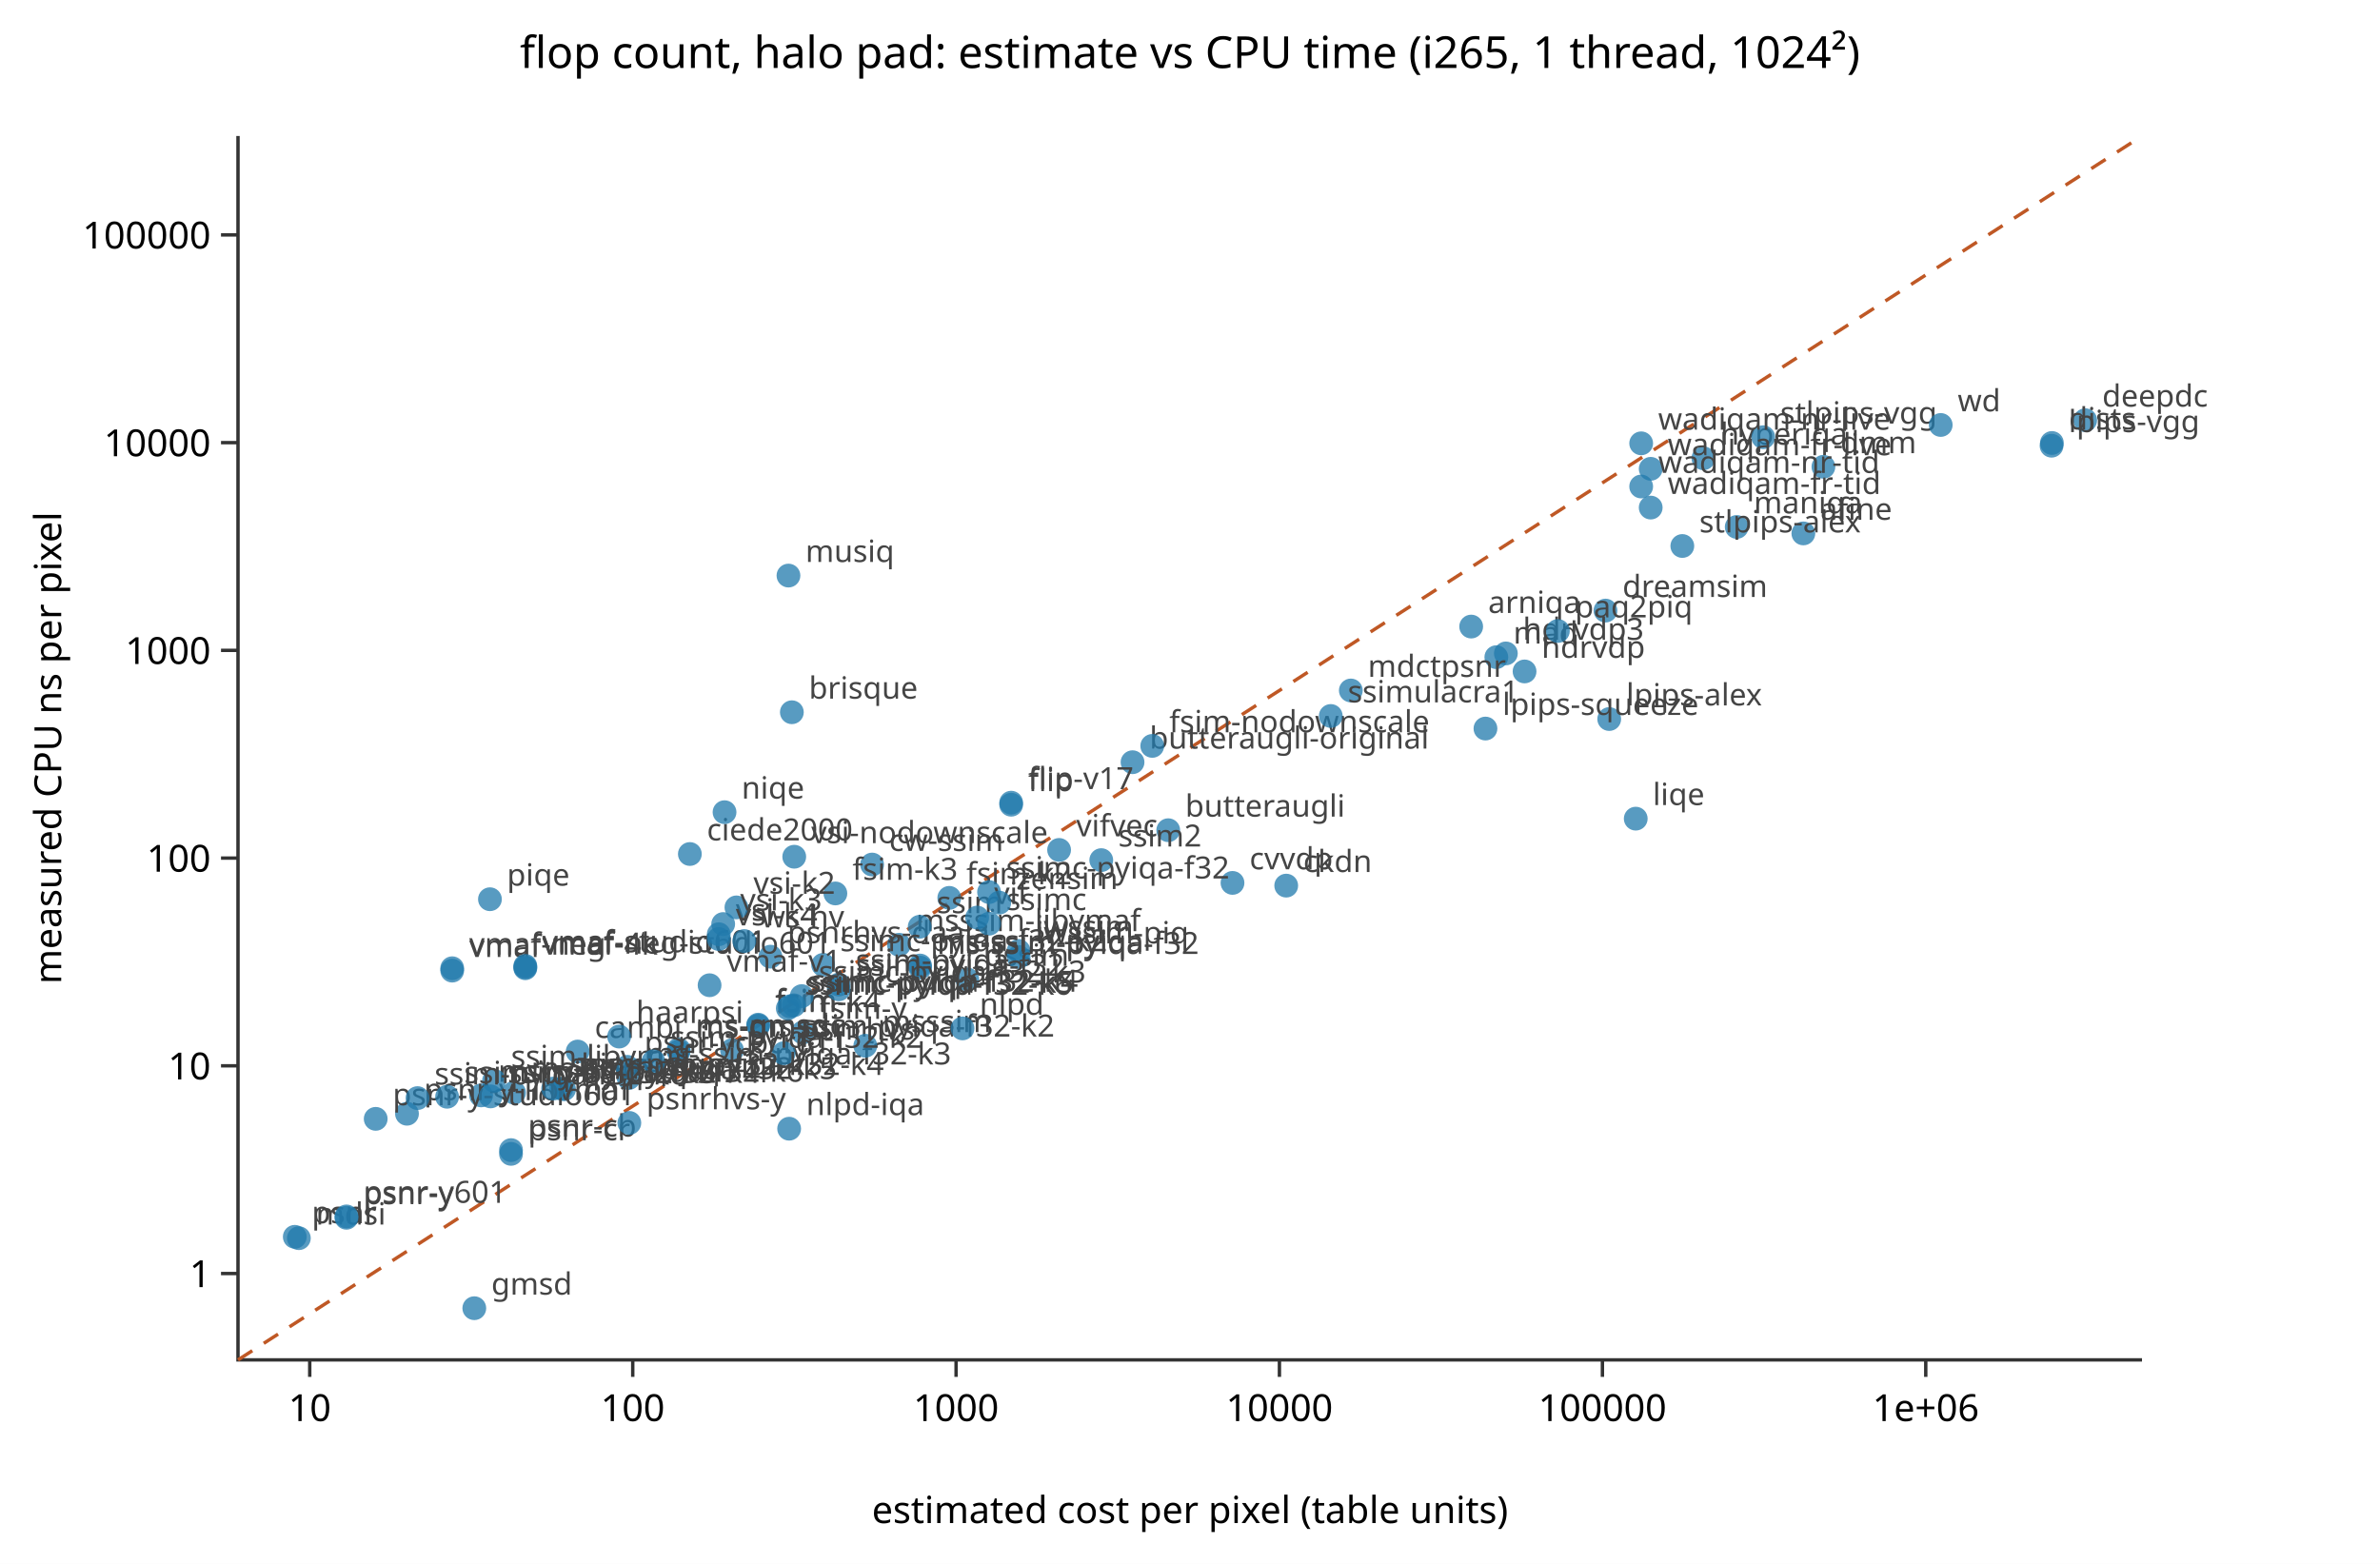
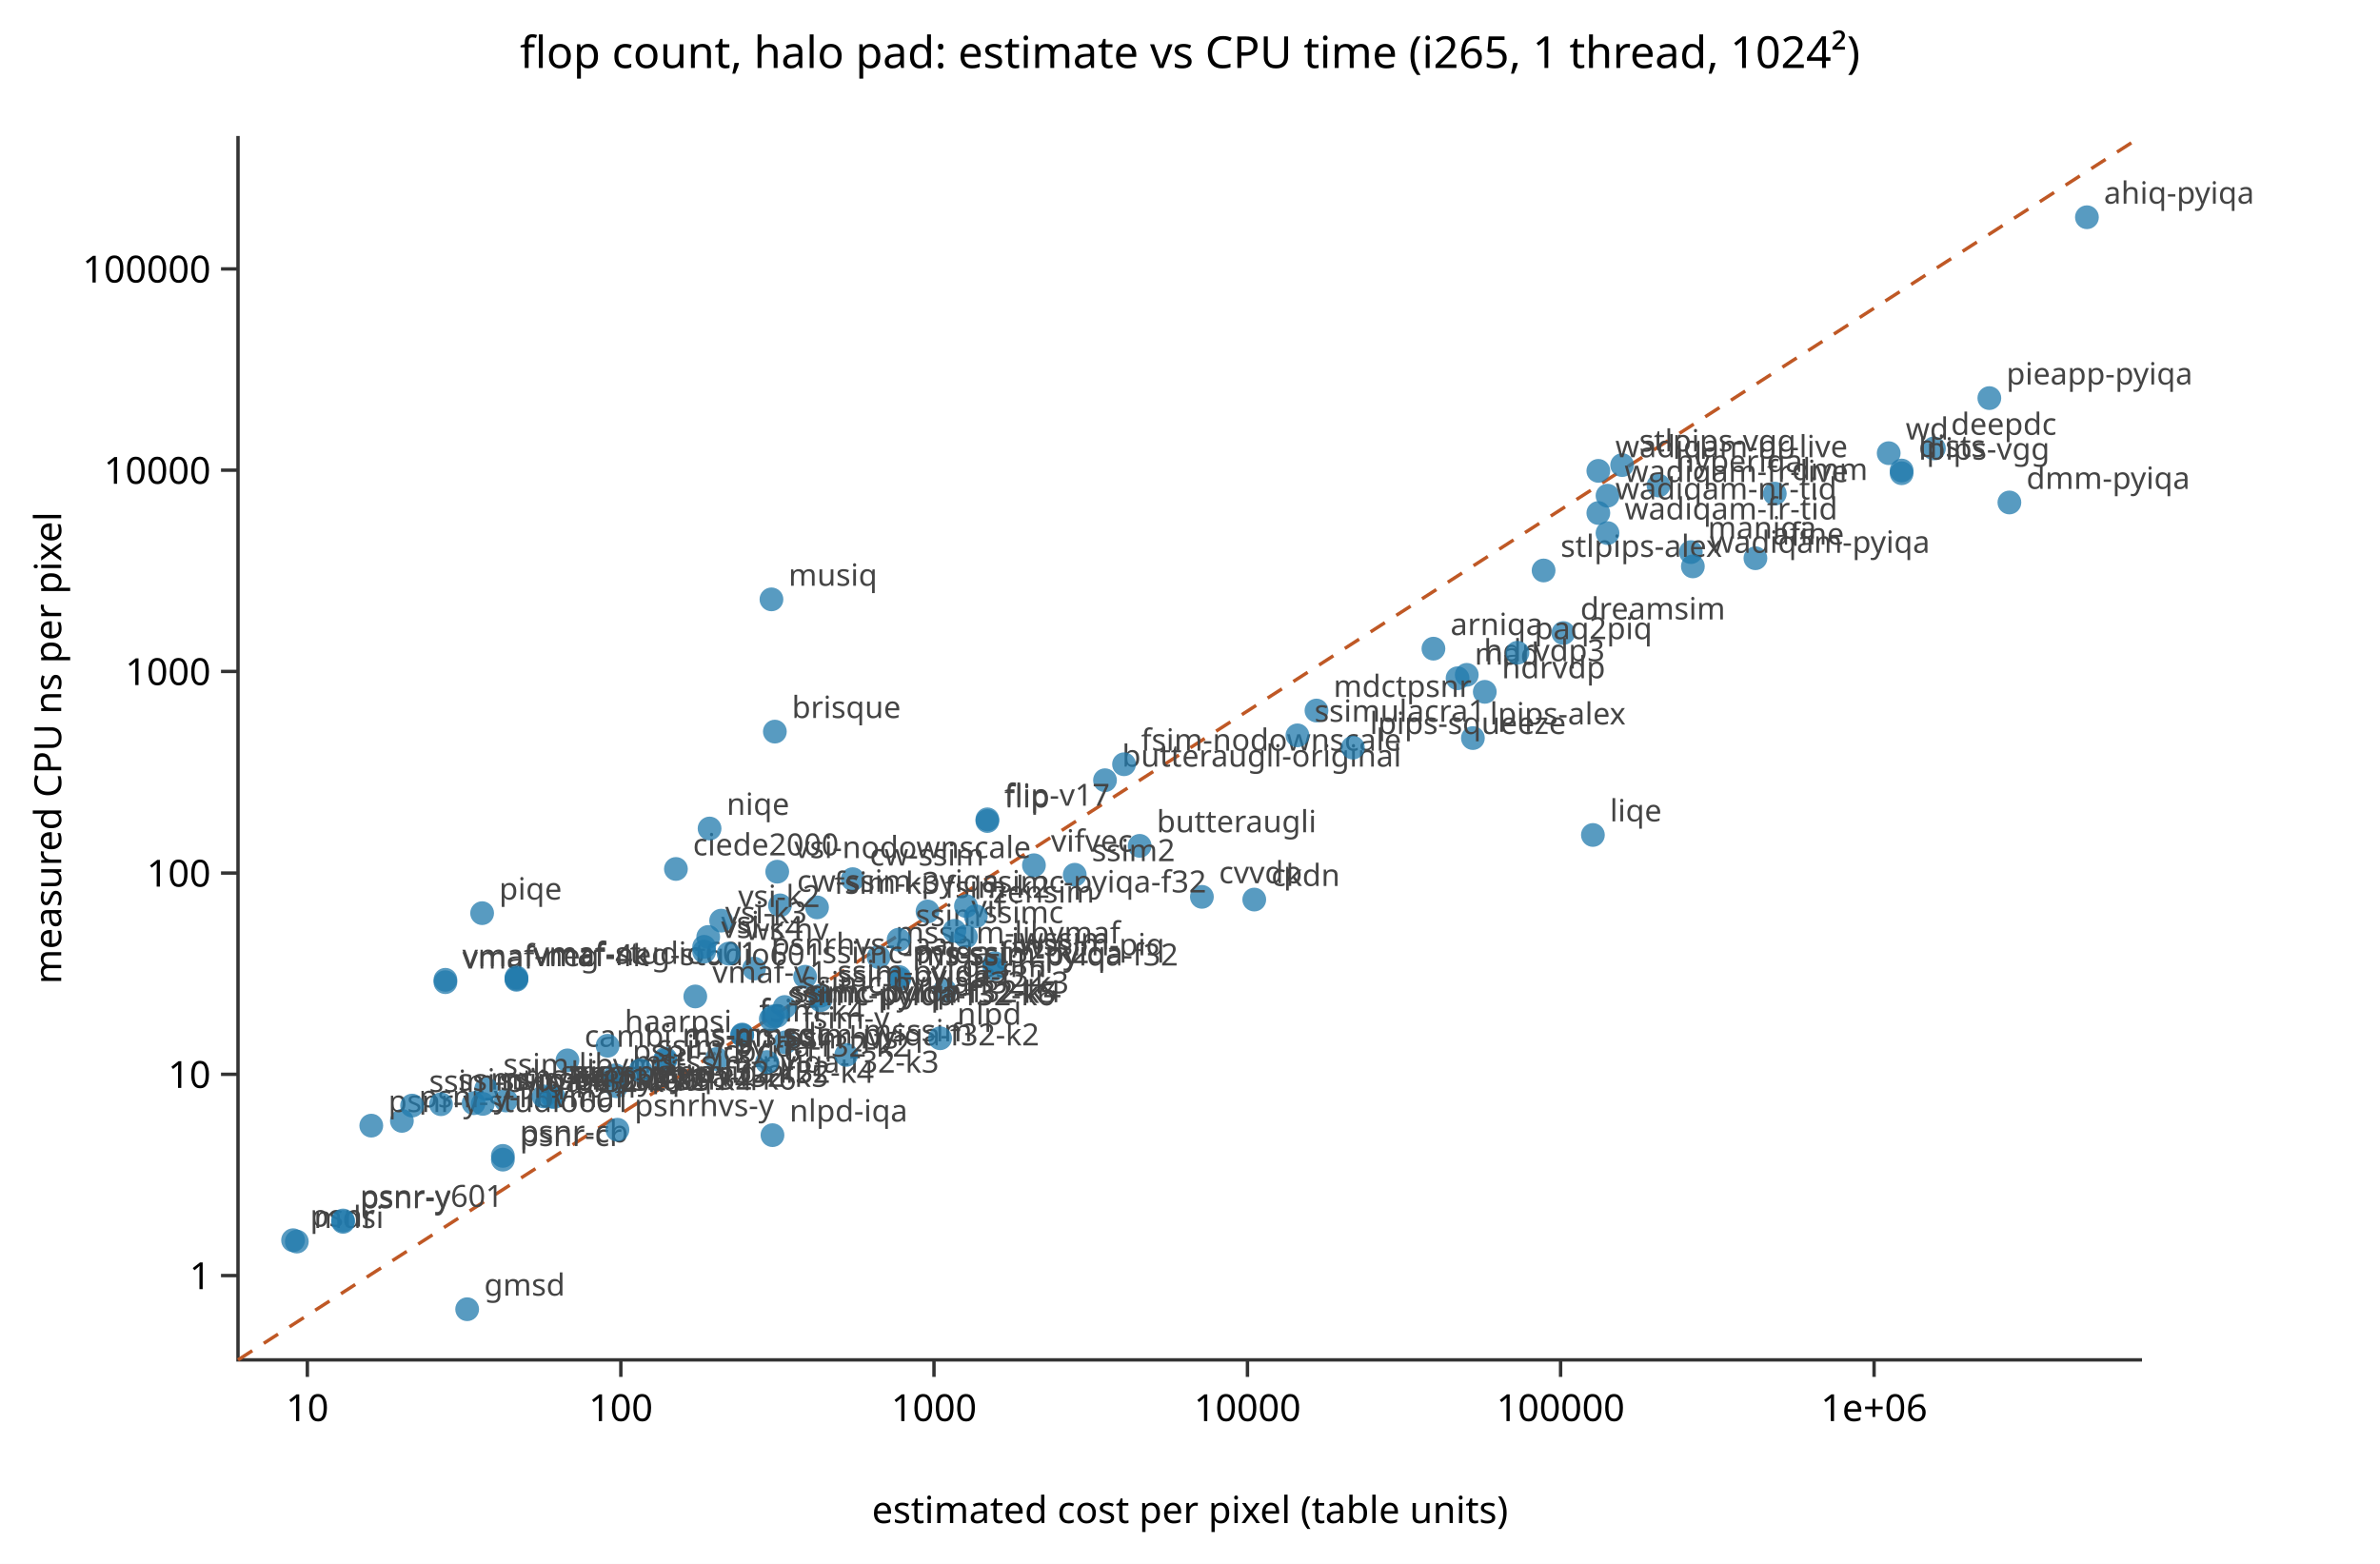
<svg xmlns="http://www.w3.org/2000/svg" viewBox="0 0 700 460" font-family="sans-serif" font-size="11">
  <rect width="700" height="460" fill="white" />
  <text x="350" y="20" text-anchor="middle" font-size="13">flop count, halo pad: estimate vs CPU time (i265, 1 thread, 1024²)</text>
  <path d="M70 40V400H630" fill="none" stroke="#333" />
-   <path d="M91.1 400v5" stroke="#333" />
-   <text x="91.1" y="418" text-anchor="middle">10</text>
-   <path d="M186.1 400v5" stroke="#333" />
-   <text x="186.1" y="418" text-anchor="middle">100</text>
-   <path d="M281.2 400v5" stroke="#333" />
-   <text x="281.2" y="418" text-anchor="middle">1000</text>
-   <path d="M376.3 400v5" stroke="#333" />
-   <text x="376.3" y="418" text-anchor="middle">10000</text>
-   <path d="M471.3 400v5" stroke="#333" />
-   <text x="471.3" y="418" text-anchor="middle">100000</text>
-   <path d="M566.4 400v5" stroke="#333" />
-   <text x="566.4" y="418" text-anchor="middle">1e+06</text>
-   <path d="M65 374.6h5" stroke="#333" />
-   <text x="62" y="378.6" text-anchor="end">1</text>
-   <path d="M65 313.5h5" stroke="#333" />
-   <text x="62" y="317.5" text-anchor="end">10</text>
-   <path d="M65 252.4h5" stroke="#333" />
-   <text x="62" y="256.4" text-anchor="end">100</text>
-   <path d="M65 191.3h5" stroke="#333" />
-   <text x="62" y="195.3" text-anchor="end">1000</text>
-   <path d="M65 130.2h5" stroke="#333" />
-   <text x="62" y="134.2" text-anchor="end">10000</text>
-   <path d="M65 69.1h5" stroke="#333" />
-   <text x="62" y="73.1" text-anchor="end">100000</text>
+   <path d="M90.4 400v5" stroke="#333" />
+   <text x="90.4" y="418" text-anchor="middle">10</text>
+   <path d="M182.6 400v5" stroke="#333" />
+   <text x="182.6" y="418" text-anchor="middle">100</text>
+   <path d="M274.7 400v5" stroke="#333" />
+   <text x="274.7" y="418" text-anchor="middle">1000</text>
+   <path d="M366.9 400v5" stroke="#333" />
+   <text x="366.9" y="418" text-anchor="middle">10000</text>
+   <path d="M459.0 400v5" stroke="#333" />
+   <text x="459.0" y="418" text-anchor="middle">100000</text>
+   <path d="M551.2 400v5" stroke="#333" />
+   <text x="551.2" y="418" text-anchor="middle">1e+06</text>
+   <path d="M65 375.2h5" stroke="#333" />
+   <text x="62" y="379.2" text-anchor="end">1</text>
+   <path d="M65 316.0h5" stroke="#333" />
+   <text x="62" y="320.0" text-anchor="end">10</text>
+   <path d="M65 256.8h5" stroke="#333" />
+   <text x="62" y="260.8" text-anchor="end">100</text>
+   <path d="M65 197.5h5" stroke="#333" />
+   <text x="62" y="201.5" text-anchor="end">1000</text>
+   <path d="M65 138.3h5" stroke="#333" />
+   <text x="62" y="142.3" text-anchor="end">10000</text>
+   <path d="M65 79.1h5" stroke="#333" />
+   <text x="62" y="83.1" text-anchor="end">100000</text>
  <path d="M70.0 400.0L630.0 40.0" stroke="#bf5825" stroke-dasharray="5 4" />
-   <circle cx="530.4" cy="156.9" r="3.5" fill="#2179ac" fill-opacity=".75" />
-   <text x="535.4" y="152.9" font-size="9" fill="#444">afine</text>
-   <circle cx="432.7" cy="184.3" r="3.5" fill="#2179ac" fill-opacity=".75" />
-   <text x="437.7" y="180.3" font-size="9" fill="#444">arniqa</text>
-   <circle cx="232.9" cy="209.5" r="3.5" fill="#2179ac" fill-opacity=".75" />
-   <text x="237.9" y="205.5" font-size="9" fill="#444">brisque</text>
-   <circle cx="343.6" cy="244.2" r="3.5" fill="#2179ac" fill-opacity=".75" />
-   <text x="348.6" y="240.2" font-size="9" fill="#444">butteraugli</text>
-   <circle cx="333.1" cy="224.2" r="3.5" fill="#2179ac" fill-opacity=".75" />
-   <text x="338.1" y="220.2" font-size="9" fill="#444">butteraugli-original</text>
-   <circle cx="169.9" cy="309.3" r="3.5" fill="#2179ac" fill-opacity=".75" />
-   <text x="174.9" y="305.3" font-size="9" fill="#444">cambi</text>
-   <circle cx="202.9" cy="251.2" r="3.5" fill="#2179ac" fill-opacity=".75" />
-   <text x="207.9" y="247.2" font-size="9" fill="#444">ciede2000</text>
-   <circle cx="378.3" cy="260.5" r="3.5" fill="#2179ac" fill-opacity=".75" />
-   <text x="383.3" y="256.5" font-size="9" fill="#444">ckdn</text>
-   <circle cx="362.5" cy="259.7" r="3.5" fill="#2179ac" fill-opacity=".75" />
-   <text x="367.5" y="255.7" font-size="9" fill="#444">cvvdp</text>
-   <circle cx="256.5" cy="254.3" r="3.5" fill="#2179ac" fill-opacity=".75" />
-   <text x="261.5" y="250.3" font-size="9" fill="#444">cw-ssim</text>
-   <circle cx="613.3" cy="123.6" r="3.5" fill="#2179ac" fill-opacity=".75" />
-   <text x="618.3" y="119.6" font-size="9" fill="#444">deepdc</text>
-   <circle cx="603.5" cy="130.3" r="3.5" fill="#2179ac" fill-opacity=".75" />
-   <text x="608.5" y="126.3" font-size="9" fill="#444">dists</text>
-   <circle cx="536.3" cy="137.3" r="3.5" fill="#2179ac" fill-opacity=".75" />
-   <text x="541.3" y="133.3" font-size="9" fill="#444">dmm</text>
-   <circle cx="472.2" cy="179.6" r="3.5" fill="#2179ac" fill-opacity=".75" />
-   <text x="477.2" y="175.6" font-size="9" fill="#444">dreamsim</text>
-   <circle cx="284.5" cy="288.1" r="3.5" fill="#2179ac" fill-opacity=".75" />
-   <text x="289.5" y="284.1" font-size="9" fill="#444">dssim</text>
-   <circle cx="297.4" cy="236.7" r="3.5" fill="#2179ac" fill-opacity=".75" />
-   <text x="302.4" y="232.7" font-size="9" fill="#444">flip</text>
-   <circle cx="297.4" cy="236.1" r="3.5" fill="#2179ac" fill-opacity=".75" />
-   <text x="302.4" y="232.1" font-size="9" fill="#444">flip-v17</text>
-   <circle cx="223.0" cy="301.4" r="3.5" fill="#2179ac" fill-opacity=".75" />
-   <text x="228.0" y="297.4" font-size="9" fill="#444">fsim</text>
-   <circle cx="279.2" cy="264.1" r="3.5" fill="#2179ac" fill-opacity=".75" />
-   <text x="284.2" y="260.1" font-size="9" fill="#444">fsim-k2</text>
-   <circle cx="245.7" cy="262.8" r="3.5" fill="#2179ac" fill-opacity=".75" />
-   <text x="250.7" y="258.8" font-size="9" fill="#444">fsim-k3</text>
-   <circle cx="223.0" cy="301.7" r="3.5" fill="#2179ac" fill-opacity=".75" />
-   <text x="228.0" y="297.7" font-size="9" fill="#444">fsim-k4</text>
-   <circle cx="338.9" cy="219.4" r="3.5" fill="#2179ac" fill-opacity=".75" />
-   <text x="343.9" y="215.4" font-size="9" fill="#444">fsim-nodownscale</text>
-   <circle cx="236.1" cy="303.7" r="3.5" fill="#2179ac" fill-opacity=".75" />
-   <text x="241.1" y="299.7" font-size="9" fill="#444">fsim-y</text>
-   <circle cx="139.5" cy="384.8" r="3.5" fill="#2179ac" fill-opacity=".75" />
-   <text x="144.5" y="380.8" font-size="9" fill="#444">gmsd</text>
-   <circle cx="182.1" cy="304.9" r="3.5" fill="#2179ac" fill-opacity=".75" />
-   <text x="187.1" y="300.9" font-size="9" fill="#444">haarpsi</text>
-   <circle cx="165.9" cy="320.4" r="3.5" fill="#2179ac" fill-opacity=".75" />
-   <text x="170.9" y="316.4" font-size="9" fill="#444">haarpsi-y</text>
-   <circle cx="448.4" cy="197.5" r="3.5" fill="#2179ac" fill-opacity=".75" />
-   <text x="453.4" y="193.5" font-size="9" fill="#444">hdrvdp</text>
-   <circle cx="442.9" cy="192.2" r="3.5" fill="#2179ac" fill-opacity=".75" />
-   <text x="447.9" y="188.2" font-size="9" fill="#444">hdrvdp3</text>
-   <circle cx="501.0" cy="134.8" r="3.5" fill="#2179ac" fill-opacity=".75" />
-   <text x="506.0" y="130.8" font-size="9" fill="#444">hyperiqa</text>
-   <circle cx="299.6" cy="279.7" r="3.5" fill="#2179ac" fill-opacity=".75" />
-   <text x="304.6" y="275.7" font-size="9" fill="#444">iwssim</text>
-   <circle cx="299.6" cy="281.5" r="3.5" fill="#2179ac" fill-opacity=".75" />
-   <text x="304.6" y="277.5" font-size="9" fill="#444">iwssim-piq</text>
-   <circle cx="481.1" cy="240.8" r="3.5" fill="#2179ac" fill-opacity=".75" />
-   <text x="486.1" y="236.8" font-size="9" fill="#444">liqe</text>
-   <circle cx="473.3" cy="211.5" r="3.5" fill="#2179ac" fill-opacity=".75" />
-   <text x="478.3" y="207.5" font-size="9" fill="#444">lpips-alex</text>
-   <circle cx="436.9" cy="214.3" r="3.5" fill="#2179ac" fill-opacity=".75" />
-   <text x="441.9" y="210.3" font-size="9" fill="#444">lpips-squeeze</text>
-   <circle cx="603.4" cy="131.1" r="3.5" fill="#2179ac" fill-opacity=".75" />
-   <text x="608.4" y="127.1" font-size="9" fill="#444">lpips-vgg</text>
-   <circle cx="440.1" cy="193.3" r="3.5" fill="#2179ac" fill-opacity=".75" />
-   <text x="445.1" y="189.3" font-size="9" fill="#444">mad</text>
-   <circle cx="510.8" cy="155.0" r="3.5" fill="#2179ac" fill-opacity=".75" />
-   <text x="515.8" y="151.0" font-size="9" fill="#444">maniqa</text>
-   <circle cx="397.3" cy="203.1" r="3.5" fill="#2179ac" fill-opacity=".75" />
-   <text x="402.3" y="199.1" font-size="9" fill="#444">mdctpsnr</text>
-   <circle cx="87.9" cy="364.2" r="3.5" fill="#2179ac" fill-opacity=".75" />
-   <text x="92.9" y="360.2" font-size="9" fill="#444">mdsi</text>
-   <circle cx="199.6" cy="309.3" r="3.5" fill="#2179ac" fill-opacity=".75" />
-   <text x="204.6" y="305.3" font-size="9" fill="#444">ms-gmsd</text>
-   <circle cx="199.6" cy="308.7" r="3.5" fill="#2179ac" fill-opacity=".75" />
-   <text x="204.6" y="304.7" font-size="9" fill="#444">ms-gmsdc</text>
-   <circle cx="270.6" cy="284.0" r="3.5" fill="#2179ac" fill-opacity=".75" />
-   <text x="275.6" y="280.0" font-size="9" fill="#444">ms-ssim-pyiqa</text>
-   <circle cx="270.6" cy="284.6" r="3.5" fill="#2179ac" fill-opacity=".75" />
-   <text x="275.6" y="280.6" font-size="9" fill="#444">ms-ssim-pyiqa-f32</text>
-   <circle cx="215.3" cy="308.9" r="3.5" fill="#2179ac" fill-opacity=".75" />
-   <text x="220.3" y="304.9" font-size="9" fill="#444">ms-ssim-pyiqa-f32-k2</text>
-   <circle cx="184.9" cy="317.1" r="3.5" fill="#2179ac" fill-opacity=".75" />
-   <text x="189.9" y="313.1" font-size="9" fill="#444">ms-ssim-pyiqa-f32-k3</text>
-   <circle cx="165.1" cy="320.2" r="3.5" fill="#2179ac" fill-opacity=".75" />
-   <text x="170.1" y="316.2" font-size="9" fill="#444">ms-ssim-pyiqa-f32-k4</text>
-   <circle cx="151.2" cy="321.4" r="3.5" fill="#2179ac" fill-opacity=".75" />
-   <text x="156.2" y="317.4" font-size="9" fill="#444">ms-ssim-pyiqa-f32-k5</text>
-   <circle cx="141.5" cy="322.2" r="3.5" fill="#2179ac" fill-opacity=".75" />
-   <text x="146.5" y="318.2" font-size="9" fill="#444">ms-ssim-pyiqa-f32-k6</text>
-   <circle cx="254.5" cy="307.6" r="3.5" fill="#2179ac" fill-opacity=".75" />
-   <text x="259.5" y="303.6" font-size="9" fill="#444">msssim</text>
-   <circle cx="264.4" cy="277.9" r="3.5" fill="#2179ac" fill-opacity=".75" />
-   <text x="269.4" y="273.9" font-size="9" fill="#444">msssim-libvmaf</text>
-   <circle cx="231.9" cy="169.3" r="3.5" fill="#2179ac" fill-opacity=".75" />
-   <text x="236.9" y="165.3" font-size="9" fill="#444">musiq</text>
-   <circle cx="213.1" cy="238.9" r="3.5" fill="#2179ac" fill-opacity=".75" />
-   <text x="218.1" y="234.9" font-size="9" fill="#444">niqe</text>
-   <circle cx="283.1" cy="302.5" r="3.5" fill="#2179ac" fill-opacity=".75" />
-   <text x="288.1" y="298.5" font-size="9" fill="#444">nlpd</text>
-   <circle cx="232.1" cy="332.0" r="3.5" fill="#2179ac" fill-opacity=".75" />
-   <text x="237.1" y="328.0" font-size="9" fill="#444">nlpd-iqa</text>
-   <circle cx="458.2" cy="185.6" r="3.5" fill="#2179ac" fill-opacity=".75" />
-   <text x="463.2" y="181.6" font-size="9" fill="#444">paq2piq</text>
-   <circle cx="144.1" cy="264.5" r="3.5" fill="#2179ac" fill-opacity=".75" />
-   <text x="149.1" y="260.5" font-size="9" fill="#444">piqe</text>
-   <circle cx="86.7" cy="363.8" r="3.5" fill="#2179ac" fill-opacity=".75" />
-   <text x="91.7" y="359.8" font-size="9" fill="#444">psnr</text>
-   <circle cx="150.3" cy="338.3" r="3.5" fill="#2179ac" fill-opacity=".75" />
-   <text x="155.3" y="334.3" font-size="9" fill="#444">psnr-cb</text>
-   <circle cx="150.3" cy="339.4" r="3.5" fill="#2179ac" fill-opacity=".75" />
-   <text x="155.3" y="335.4" font-size="9" fill="#444">psnr-cr</text>
-   <circle cx="101.9" cy="358.2" r="3.5" fill="#2179ac" fill-opacity=".75" />
-   <text x="106.9" y="354.2" font-size="9" fill="#444">psnr-y</text>
-   <circle cx="119.7" cy="327.6" r="3.5" fill="#2179ac" fill-opacity=".75" />
-   <text x="124.7" y="323.6" font-size="9" fill="#444">psnr-y-libvmaf</text>
-   <circle cx="110.5" cy="329.1" r="3.5" fill="#2179ac" fill-opacity=".75" />
-   <text x="115.5" y="325.1" font-size="9" fill="#444">psnr-y-studio601</text>
-   <circle cx="101.9" cy="357.8" r="3.5" fill="#2179ac" fill-opacity=".75" />
-   <text x="106.9" y="353.8" font-size="9" fill="#444">psnr-y601</text>
-   <circle cx="184.5" cy="313.8" r="3.5" fill="#2179ac" fill-opacity=".75" />
-   <text x="189.5" y="309.8" font-size="9" fill="#444">psnr-ycbcr611</text>
-   <circle cx="230.5" cy="309.8" r="3.5" fill="#2179ac" fill-opacity=".75" />
-   <text x="235.5" y="305.8" font-size="9" fill="#444">psnrhvs</text>
-   <circle cx="226.6" cy="281.4" r="3.5" fill="#2179ac" fill-opacity=".75" />
-   <text x="231.6" y="277.4" font-size="9" fill="#444">psnrhvs-daala</text>
-   <circle cx="185.1" cy="330.3" r="3.5" fill="#2179ac" fill-opacity=".75" />
-   <text x="190.1" y="326.3" font-size="9" fill="#444">psnrhvs-y</text>
-   <circle cx="270.5" cy="272.6" r="3.5" fill="#2179ac" fill-opacity=".75" />
-   <text x="275.5" y="268.6" font-size="9" fill="#444">ssim</text>
-   <circle cx="145.3" cy="317.9" r="3.5" fill="#2179ac" fill-opacity=".75" />
-   <text x="150.3" y="313.9" font-size="9" fill="#444">ssim-libvmaf</text>
-   <circle cx="246.7" cy="289.6" r="3.5" fill="#2179ac" fill-opacity=".75" />
-   <text x="251.7" y="285.6" font-size="9" fill="#444">ssim-pyiqa</text>
-   <circle cx="246.7" cy="291.0" r="3.5" fill="#2179ac" fill-opacity=".75" />
-   <text x="251.7" y="287.0" font-size="9" fill="#444">ssim-pyiqa-f32</text>
-   <circle cx="192.2" cy="312.2" r="3.5" fill="#2179ac" fill-opacity=".75" />
-   <text x="197.2" y="308.2" font-size="9" fill="#444">ssim-pyiqa-f32-k2</text>
-   <circle cx="162.7" cy="320.2" r="3.5" fill="#2179ac" fill-opacity=".75" />
-   <text x="167.7" y="316.2" font-size="9" fill="#444">ssim-pyiqa-f32-k3</text>
-   <circle cx="144.3" cy="322.5" r="3.5" fill="#2179ac" fill-opacity=".75" />
-   <text x="149.3" y="318.5" font-size="9" fill="#444">ssim-pyiqa-f32-k4</text>
-   <circle cx="131.5" cy="322.6" r="3.5" fill="#2179ac" fill-opacity=".75" />
-   <text x="136.5" y="318.6" font-size="9" fill="#444">ssim-pyiqa-f32-k5</text>
-   <circle cx="122.8" cy="323.0" r="3.5" fill="#2179ac" fill-opacity=".75" />
-   <text x="127.8" y="319.0" font-size="9" fill="#444">ssim-pyiqa-f32-k6</text>
-   <circle cx="323.9" cy="253.0" r="3.5" fill="#2179ac" fill-opacity=".75" />
-   <text x="328.9" y="249.0" font-size="9" fill="#444">ssim2</text>
-   <circle cx="290.9" cy="271.7" r="3.5" fill="#2179ac" fill-opacity=".75" />
-   <text x="295.9" y="267.7" font-size="9" fill="#444">ssimc</text>
-   <circle cx="290.9" cy="262.4" r="3.5" fill="#2179ac" fill-opacity=".75" />
-   <text x="295.9" y="258.4" font-size="9" fill="#444">ssimc-pyiqa-f32</text>
-   <circle cx="242.1" cy="283.8" r="3.5" fill="#2179ac" fill-opacity=".75" />
-   <text x="247.1" y="279.8" font-size="9" fill="#444">ssimc-pyiqa-f32-k2</text>
-   <circle cx="235.8" cy="293.0" r="3.5" fill="#2179ac" fill-opacity=".75" />
-   <text x="240.8" y="289.0" font-size="9" fill="#444">ssimc-pyiqa-f32-k3</text>
-   <circle cx="233.5" cy="295.7" r="3.5" fill="#2179ac" fill-opacity=".75" />
-   <text x="238.5" y="291.7" font-size="9" fill="#444">ssimc-pyiqa-f32-k4</text>
-   <circle cx="232.3" cy="296.0" r="3.5" fill="#2179ac" fill-opacity=".75" />
-   <text x="237.3" y="292.0" font-size="9" fill="#444">ssimc-pyiqa-f32-k5</text>
-   <circle cx="231.7" cy="296.6" r="3.5" fill="#2179ac" fill-opacity=".75" />
-   <text x="236.7" y="292.6" font-size="9" fill="#444">ssimc-pyiqa-f32-k6</text>
-   <circle cx="391.4" cy="210.6" r="3.5" fill="#2179ac" fill-opacity=".75" />
-   <text x="396.4" y="206.6" font-size="9" fill="#444">ssimulacra1</text>
-   <circle cx="494.8" cy="160.6" r="3.5" fill="#2179ac" fill-opacity=".75" />
-   <text x="499.8" y="156.6" font-size="9" fill="#444">stlpips-alex</text>
-   <circle cx="518.6" cy="128.6" r="3.5" fill="#2179ac" fill-opacity=".75" />
-   <text x="523.6" y="124.6" font-size="9" fill="#444">stlpips-vgg</text>
-   <circle cx="287.4" cy="269.9" r="3.5" fill="#2179ac" fill-opacity=".75" />
-   <text x="292.4" y="265.9" font-size="9" fill="#444">vif</text>
-   <circle cx="311.5" cy="250.0" r="3.5" fill="#2179ac" fill-opacity=".75" />
-   <text x="316.5" y="246.0" font-size="9" fill="#444">vifvec</text>
-   <circle cx="133.0" cy="285.5" r="3.5" fill="#2179ac" fill-opacity=".75" />
-   <text x="138.0" y="281.5" font-size="9" fill="#444">vmaf</text>
-   <circle cx="154.5" cy="284.8" r="3.5" fill="#2179ac" fill-opacity=".75" />
-   <text x="159.5" y="280.8" font-size="9" fill="#444">vmaf-4k</text>
-   <circle cx="133.0" cy="284.8" r="3.5" fill="#2179ac" fill-opacity=".75" />
-   <text x="138.0" y="280.8" font-size="9" fill="#444">vmaf-neg</text>
-   <circle cx="154.5" cy="284.5" r="3.5" fill="#2179ac" fill-opacity=".75" />
-   <text x="159.5" y="280.5" font-size="9" fill="#444">vmaf-neg-studio601</text>
-   <circle cx="154.5" cy="284.1" r="3.5" fill="#2179ac" fill-opacity=".75" />
-   <text x="159.5" y="280.1" font-size="9" fill="#444">vmaf-studio601</text>
-   <circle cx="208.7" cy="289.8" r="3.5" fill="#2179ac" fill-opacity=".75" />
-   <text x="213.7" y="285.8" font-size="9" fill="#444">vmaf-v1</text>
-   <circle cx="211.4" cy="274.8" r="3.5" fill="#2179ac" fill-opacity=".75" />
-   <text x="216.4" y="270.8" font-size="9" fill="#444">vsi</text>
-   <circle cx="216.6" cy="266.9" r="3.5" fill="#2179ac" fill-opacity=".75" />
-   <text x="221.6" y="262.9" font-size="9" fill="#444">vsi-k2</text>
-   <circle cx="212.7" cy="271.8" r="3.5" fill="#2179ac" fill-opacity=".75" />
-   <text x="217.7" y="267.8" font-size="9" fill="#444">vsi-k3</text>
-   <circle cx="211.4" cy="276.2" r="3.5" fill="#2179ac" fill-opacity=".75" />
-   <text x="216.4" y="272.2" font-size="9" fill="#444">vsi-k4</text>
-   <circle cx="233.6" cy="252.0" r="3.5" fill="#2179ac" fill-opacity=".75" />
-   <text x="238.6" y="248.0" font-size="9" fill="#444">vsi-nodownscale</text>
-   <circle cx="485.5" cy="137.9" r="3.5" fill="#2179ac" fill-opacity=".75" />
-   <text x="490.5" y="133.9" font-size="9" fill="#444">wadiqam-fr-live</text>
-   <circle cx="485.5" cy="149.3" r="3.5" fill="#2179ac" fill-opacity=".75" />
-   <text x="490.5" y="145.3" font-size="9" fill="#444">wadiqam-fr-tid</text>
-   <circle cx="482.7" cy="130.4" r="3.5" fill="#2179ac" fill-opacity=".75" />
-   <text x="487.7" y="126.4" font-size="9" fill="#444">wadiqam-nr-live</text>
-   <circle cx="482.7" cy="143.1" r="3.5" fill="#2179ac" fill-opacity=".75" />
-   <text x="487.7" y="139.1" font-size="9" fill="#444">wadiqam-nr-tid</text>
-   <circle cx="570.8" cy="125.0" r="3.5" fill="#2179ac" fill-opacity=".75" />
-   <text x="575.8" y="121.0" font-size="9" fill="#444">wd</text>
-   <circle cx="218.9" cy="276.8" r="3.5" fill="#2179ac" fill-opacity=".75" />
-   <text x="223.9" y="272.8" font-size="9" fill="#444">ws-hv</text>
-   <circle cx="293.9" cy="265.5" r="3.5" fill="#2179ac" fill-opacity=".75" />
-   <text x="298.9" y="261.5" font-size="9" fill="#444">zensim</text>
+   <circle cx="516.3" cy="164.2" r="3.5" fill="#2179ac" fill-opacity=".75" />
+   <text x="521.3" y="160.2" font-size="9" fill="#444">afine</text>
+   <circle cx="613.8" cy="63.9" r="3.5" fill="#2179ac" fill-opacity=".75" />
+   <text x="618.8" y="59.9" font-size="9" fill="#444">ahiq-pyiqa</text>
+   <circle cx="421.6" cy="190.8" r="3.5" fill="#2179ac" fill-opacity=".75" />
+   <text x="426.6" y="186.8" font-size="9" fill="#444">arniqa</text>
+   <circle cx="227.9" cy="215.2" r="3.5" fill="#2179ac" fill-opacity=".75" />
+   <text x="232.9" y="211.2" font-size="9" fill="#444">brisque</text>
+   <circle cx="335.2" cy="248.8" r="3.5" fill="#2179ac" fill-opacity=".75" />
+   <text x="340.2" y="244.8" font-size="9" fill="#444">butteraugli</text>
+   <circle cx="325.0" cy="229.5" r="3.5" fill="#2179ac" fill-opacity=".75" />
+   <text x="330.0" y="225.5" font-size="9" fill="#444">butteraugli-original</text>
+   <circle cx="166.9" cy="311.9" r="3.5" fill="#2179ac" fill-opacity=".75" />
+   <text x="171.9" y="307.9" font-size="9" fill="#444">cambi</text>
+   <circle cx="198.8" cy="255.6" r="3.5" fill="#2179ac" fill-opacity=".75" />
+   <text x="203.8" y="251.6" font-size="9" fill="#444">ciede2000</text>
+   <circle cx="368.9" cy="264.6" r="3.5" fill="#2179ac" fill-opacity=".75" />
+   <text x="373.9" y="260.6" font-size="9" fill="#444">ckdn</text>
+   <circle cx="353.5" cy="263.8" r="3.5" fill="#2179ac" fill-opacity=".75" />
+   <text x="358.5" y="259.8" font-size="9" fill="#444">cvvdp</text>
+   <circle cx="250.8" cy="258.6" r="3.5" fill="#2179ac" fill-opacity=".75" />
+   <text x="255.8" y="254.6" font-size="9" fill="#444">cw-ssim</text>
+   <circle cx="229.4" cy="266.3" r="3.5" fill="#2179ac" fill-opacity=".75" />
+   <text x="234.4" y="262.3" font-size="9" fill="#444">cw-ssim-pyiqa</text>
+   <circle cx="568.8" cy="131.9" r="3.5" fill="#2179ac" fill-opacity=".75" />
+   <text x="573.8" y="127.9" font-size="9" fill="#444">deepdc</text>
+   <circle cx="559.3" cy="138.4" r="3.5" fill="#2179ac" fill-opacity=".75" />
+   <text x="564.3" y="134.4" font-size="9" fill="#444">dists</text>
+   <circle cx="522.0" cy="145.2" r="3.5" fill="#2179ac" fill-opacity=".75" />
+   <text x="527.0" y="141.2" font-size="9" fill="#444">dmm</text>
+   <circle cx="591.0" cy="147.8" r="3.5" fill="#2179ac" fill-opacity=".75" />
+   <text x="596.0" y="143.8" font-size="9" fill="#444">dmm-pyiqa</text>
+   <circle cx="459.8" cy="186.2" r="3.5" fill="#2179ac" fill-opacity=".75" />
+   <text x="464.8" y="182.2" font-size="9" fill="#444">dreamsim</text>
+   <circle cx="277.9" cy="291.4" r="3.5" fill="#2179ac" fill-opacity=".75" />
+   <text x="282.9" y="287.4" font-size="9" fill="#444">dssim</text>
+   <circle cx="290.4" cy="241.5" r="3.5" fill="#2179ac" fill-opacity=".75" />
+   <text x="295.4" y="237.5" font-size="9" fill="#444">flip</text>
+   <circle cx="290.4" cy="241.0" r="3.5" fill="#2179ac" fill-opacity=".75" />
+   <text x="295.4" y="237.0" font-size="9" fill="#444">flip-v17</text>
+   <circle cx="218.3" cy="304.3" r="3.5" fill="#2179ac" fill-opacity=".75" />
+   <text x="223.3" y="300.3" font-size="9" fill="#444">fsim</text>
+   <circle cx="272.8" cy="268.1" r="3.5" fill="#2179ac" fill-opacity=".75" />
+   <text x="277.8" y="264.1" font-size="9" fill="#444">fsim-k2</text>
+   <circle cx="240.3" cy="266.9" r="3.5" fill="#2179ac" fill-opacity=".75" />
+   <text x="245.3" y="262.9" font-size="9" fill="#444">fsim-k3</text>
+   <circle cx="218.3" cy="304.5" r="3.5" fill="#2179ac" fill-opacity=".75" />
+   <text x="223.3" y="300.5" font-size="9" fill="#444">fsim-k4</text>
+   <circle cx="330.6" cy="224.8" r="3.5" fill="#2179ac" fill-opacity=".75" />
+   <text x="335.6" y="220.8" font-size="9" fill="#444">fsim-nodownscale</text>
+   <circle cx="231.0" cy="306.6" r="3.5" fill="#2179ac" fill-opacity=".75" />
+   <text x="236.0" y="302.6" font-size="9" fill="#444">fsim-y</text>
+   <circle cx="137.4" cy="385.1" r="3.5" fill="#2179ac" fill-opacity=".75" />
+   <text x="142.4" y="381.1" font-size="9" fill="#444">gmsd</text>
+   <circle cx="178.7" cy="307.6" r="3.5" fill="#2179ac" fill-opacity=".75" />
+   <text x="183.7" y="303.6" font-size="9" fill="#444">haarpsi</text>
+   <circle cx="162.9" cy="322.7" r="3.5" fill="#2179ac" fill-opacity=".75" />
+   <text x="167.9" y="318.7" font-size="9" fill="#444">haarpsi-y</text>
+   <circle cx="436.7" cy="203.5" r="3.5" fill="#2179ac" fill-opacity=".75" />
+   <text x="441.7" y="199.5" font-size="9" fill="#444">hdrvdp</text>
+   <circle cx="431.4" cy="198.5" r="3.5" fill="#2179ac" fill-opacity=".75" />
+   <text x="436.4" y="194.5" font-size="9" fill="#444">hdrvdp3</text>
+   <circle cx="487.8" cy="142.8" r="3.5" fill="#2179ac" fill-opacity=".75" />
+   <text x="492.8" y="138.8" font-size="9" fill="#444">hyperiqa</text>
+   <circle cx="292.5" cy="283.3" r="3.5" fill="#2179ac" fill-opacity=".75" />
+   <text x="297.5" y="279.3" font-size="9" fill="#444">iwssim</text>
+   <circle cx="292.5" cy="285.0" r="3.5" fill="#2179ac" fill-opacity=".75" />
+   <text x="297.5" y="281.0" font-size="9" fill="#444">iwssim-piq</text>
+   <circle cx="468.5" cy="245.6" r="3.5" fill="#2179ac" fill-opacity=".75" />
+   <text x="473.5" y="241.6" font-size="9" fill="#444">liqe</text>
+   <circle cx="433.2" cy="217.1" r="3.5" fill="#2179ac" fill-opacity=".75" />
+   <text x="438.2" y="213.1" font-size="9" fill="#444">lpips-alex</text>
+   <circle cx="397.9" cy="219.9" r="3.5" fill="#2179ac" fill-opacity=".75" />
+   <text x="402.9" y="215.9" font-size="9" fill="#444">lpips-squeeze</text>
+   <circle cx="559.3" cy="139.2" r="3.5" fill="#2179ac" fill-opacity=".75" />
+   <text x="564.3" y="135.2" font-size="9" fill="#444">lpips-vgg</text>
+   <circle cx="428.7" cy="199.5" r="3.5" fill="#2179ac" fill-opacity=".75" />
+   <text x="433.7" y="195.5" font-size="9" fill="#444">mad</text>
+   <circle cx="497.3" cy="162.4" r="3.5" fill="#2179ac" fill-opacity=".75" />
+   <text x="502.3" y="158.4" font-size="9" fill="#444">maniqa</text>
+   <circle cx="387.2" cy="209.0" r="3.5" fill="#2179ac" fill-opacity=".75" />
+   <text x="392.2" y="205.0" font-size="9" fill="#444">mdctpsnr</text>
+   <circle cx="87.3" cy="365.2" r="3.5" fill="#2179ac" fill-opacity=".75" />
+   <text x="92.3" y="361.2" font-size="9" fill="#444">mdsi</text>
+   <circle cx="195.7" cy="311.9" r="3.5" fill="#2179ac" fill-opacity=".75" />
+   <text x="200.7" y="307.9" font-size="9" fill="#444">ms-gmsd</text>
+   <circle cx="195.7" cy="311.4" r="3.5" fill="#2179ac" fill-opacity=".75" />
+   <text x="200.7" y="307.4" font-size="9" fill="#444">ms-gmsdc</text>
+   <circle cx="264.5" cy="287.4" r="3.5" fill="#2179ac" fill-opacity=".75" />
+   <text x="269.5" y="283.4" font-size="9" fill="#444">ms-ssim-pyiqa</text>
+   <circle cx="264.5" cy="288.0" r="3.5" fill="#2179ac" fill-opacity=".75" />
+   <text x="269.5" y="284.0" font-size="9" fill="#444">ms-ssim-pyiqa-f32</text>
+   <circle cx="210.8" cy="311.5" r="3.5" fill="#2179ac" fill-opacity=".75" />
+   <text x="215.8" y="307.5" font-size="9" fill="#444">ms-ssim-pyiqa-f32-k2</text>
+   <circle cx="181.3" cy="319.5" r="3.5" fill="#2179ac" fill-opacity=".75" />
+   <text x="186.3" y="315.5" font-size="9" fill="#444">ms-ssim-pyiqa-f32-k3</text>
+   <circle cx="162.2" cy="322.5" r="3.5" fill="#2179ac" fill-opacity=".75" />
+   <text x="167.2" y="318.5" font-size="9" fill="#444">ms-ssim-pyiqa-f32-k4</text>
+   <circle cx="148.8" cy="323.7" r="3.5" fill="#2179ac" fill-opacity=".75" />
+   <text x="153.8" y="319.7" font-size="9" fill="#444">ms-ssim-pyiqa-f32-k5</text>
+   <circle cx="139.3" cy="324.5" r="3.5" fill="#2179ac" fill-opacity=".75" />
+   <text x="144.3" y="320.5" font-size="9" fill="#444">ms-ssim-pyiqa-f32-k6</text>
+   <circle cx="248.9" cy="310.3" r="3.5" fill="#2179ac" fill-opacity=".75" />
+   <text x="253.9" y="306.3" font-size="9" fill="#444">msssim</text>
+   <circle cx="258.4" cy="281.5" r="3.5" fill="#2179ac" fill-opacity=".75" />
+   <text x="263.4" y="277.5" font-size="9" fill="#444">msssim-libvmaf</text>
+   <circle cx="226.9" cy="176.3" r="3.5" fill="#2179ac" fill-opacity=".75" />
+   <text x="231.9" y="172.3" font-size="9" fill="#444">musiq</text>
+   <circle cx="208.7" cy="243.7" r="3.5" fill="#2179ac" fill-opacity=".75" />
+   <text x="213.7" y="239.7" font-size="9" fill="#444">niqe</text>
+   <circle cx="276.5" cy="305.4" r="3.5" fill="#2179ac" fill-opacity=".75" />
+   <text x="281.5" y="301.4" font-size="9" fill="#444">nlpd</text>
+   <circle cx="227.2" cy="333.9" r="3.5" fill="#2179ac" fill-opacity=".75" />
+   <text x="232.2" y="329.9" font-size="9" fill="#444">nlpd-iqa</text>
+   <circle cx="446.3" cy="192.0" r="3.5" fill="#2179ac" fill-opacity=".75" />
+   <text x="451.3" y="188.0" font-size="9" fill="#444">paq2piq</text>
+   <circle cx="585.1" cy="117.1" r="3.5" fill="#2179ac" fill-opacity=".75" />
+   <text x="590.1" y="113.1" font-size="9" fill="#444">pieapp-pyiqa</text>
+   <circle cx="141.8" cy="268.6" r="3.5" fill="#2179ac" fill-opacity=".75" />
+   <text x="146.8" y="264.6" font-size="9" fill="#444">piqe</text>
+   <circle cx="86.2" cy="364.8" r="3.5" fill="#2179ac" fill-opacity=".75" />
+   <text x="91.2" y="360.8" font-size="9" fill="#444">psnr</text>
+   <circle cx="147.9" cy="340.0" r="3.5" fill="#2179ac" fill-opacity=".75" />
+   <text x="152.9" y="336.0" font-size="9" fill="#444">psnr-cb</text>
+   <circle cx="147.9" cy="341.1" r="3.5" fill="#2179ac" fill-opacity=".75" />
+   <text x="152.9" y="337.1" font-size="9" fill="#444">psnr-cr</text>
+   <circle cx="100.9" cy="359.4" r="3.5" fill="#2179ac" fill-opacity=".75" />
+   <text x="105.9" y="355.4" font-size="9" fill="#444">psnr-y</text>
+   <circle cx="118.2" cy="329.7" r="3.5" fill="#2179ac" fill-opacity=".75" />
+   <text x="123.2" y="325.7" font-size="9" fill="#444">psnr-y-libvmaf</text>
+   <circle cx="109.2" cy="331.1" r="3.5" fill="#2179ac" fill-opacity=".75" />
+   <text x="114.2" y="327.1" font-size="9" fill="#444">psnr-y-studio601</text>
+   <circle cx="100.9" cy="359.0" r="3.5" fill="#2179ac" fill-opacity=".75" />
+   <text x="105.9" y="355.0" font-size="9" fill="#444">psnr-y601</text>
+   <circle cx="181.0" cy="316.3" r="3.5" fill="#2179ac" fill-opacity=".75" />
+   <text x="186.0" y="312.3" font-size="9" fill="#444">psnr-ycbcr611</text>
+   <circle cx="225.6" cy="312.4" r="3.5" fill="#2179ac" fill-opacity=".75" />
+   <text x="230.6" y="308.4" font-size="9" fill="#444">psnrhvs</text>
+   <circle cx="221.8" cy="284.9" r="3.5" fill="#2179ac" fill-opacity=".75" />
+   <text x="226.8" y="280.9" font-size="9" fill="#444">psnrhvs-daala</text>
+   <circle cx="181.6" cy="332.3" r="3.5" fill="#2179ac" fill-opacity=".75" />
+   <text x="186.6" y="328.3" font-size="9" fill="#444">psnrhvs-y</text>
+   <circle cx="264.3" cy="276.4" r="3.5" fill="#2179ac" fill-opacity=".75" />
+   <text x="269.3" y="272.4" font-size="9" fill="#444">ssim</text>
+   <circle cx="143.0" cy="320.3" r="3.5" fill="#2179ac" fill-opacity=".75" />
+   <text x="148.0" y="316.3" font-size="9" fill="#444">ssim-libvmaf</text>
+   <circle cx="241.3" cy="292.9" r="3.5" fill="#2179ac" fill-opacity=".75" />
+   <text x="246.3" y="288.9" font-size="9" fill="#444">ssim-pyiqa</text>
+   <circle cx="241.3" cy="294.2" r="3.5" fill="#2179ac" fill-opacity=".75" />
+   <text x="246.3" y="290.2" font-size="9" fill="#444">ssim-pyiqa-f32</text>
+   <circle cx="188.4" cy="314.8" r="3.5" fill="#2179ac" fill-opacity=".75" />
+   <text x="193.4" y="310.8" font-size="9" fill="#444">ssim-pyiqa-f32-k2</text>
+   <circle cx="159.9" cy="322.5" r="3.5" fill="#2179ac" fill-opacity=".75" />
+   <text x="164.9" y="318.5" font-size="9" fill="#444">ssim-pyiqa-f32-k3</text>
+   <circle cx="142.0" cy="324.7" r="3.5" fill="#2179ac" fill-opacity=".75" />
+   <text x="147.0" y="320.7" font-size="9" fill="#444">ssim-pyiqa-f32-k4</text>
+   <circle cx="129.7" cy="324.8" r="3.5" fill="#2179ac" fill-opacity=".75" />
+   <text x="134.7" y="320.8" font-size="9" fill="#444">ssim-pyiqa-f32-k5</text>
+   <circle cx="121.2" cy="325.2" r="3.5" fill="#2179ac" fill-opacity=".75" />
+   <text x="126.2" y="321.2" font-size="9" fill="#444">ssim-pyiqa-f32-k6</text>
+   <circle cx="316.1" cy="257.3" r="3.5" fill="#2179ac" fill-opacity=".75" />
+   <text x="321.1" y="253.3" font-size="9" fill="#444">ssim2</text>
+   <circle cx="284.1" cy="275.5" r="3.5" fill="#2179ac" fill-opacity=".75" />
+   <text x="289.1" y="271.5" font-size="9" fill="#444">ssimc</text>
+   <circle cx="284.1" cy="266.5" r="3.5" fill="#2179ac" fill-opacity=".75" />
+   <text x="289.1" y="262.5" font-size="9" fill="#444">ssimc-pyiqa-f32</text>
+   <circle cx="236.8" cy="287.3" r="3.5" fill="#2179ac" fill-opacity=".75" />
+   <text x="241.8" y="283.3" font-size="9" fill="#444">ssimc-pyiqa-f32-k2</text>
+   <circle cx="230.8" cy="296.2" r="3.5" fill="#2179ac" fill-opacity=".75" />
+   <text x="235.8" y="292.2" font-size="9" fill="#444">ssimc-pyiqa-f32-k3</text>
+   <circle cx="228.5" cy="298.8" r="3.5" fill="#2179ac" fill-opacity=".75" />
+   <text x="233.5" y="294.8" font-size="9" fill="#444">ssimc-pyiqa-f32-k4</text>
+   <circle cx="227.3" cy="299.0" r="3.5" fill="#2179ac" fill-opacity=".75" />
+   <text x="232.3" y="295.0" font-size="9" fill="#444">ssimc-pyiqa-f32-k5</text>
+   <circle cx="226.7" cy="299.7" r="3.5" fill="#2179ac" fill-opacity=".75" />
+   <text x="231.7" y="295.7" font-size="9" fill="#444">ssimc-pyiqa-f32-k6</text>
+   <circle cx="381.6" cy="216.3" r="3.5" fill="#2179ac" fill-opacity=".75" />
+   <text x="386.6" y="212.3" font-size="9" fill="#444">ssimulacra1</text>
+   <circle cx="454.0" cy="167.8" r="3.5" fill="#2179ac" fill-opacity=".75" />
+   <text x="459.0" y="163.8" font-size="9" fill="#444">stlpips-alex</text>
+   <circle cx="477.1" cy="136.8" r="3.5" fill="#2179ac" fill-opacity=".75" />
+   <text x="482.1" y="132.8" font-size="9" fill="#444">stlpips-vgg</text>
+   <circle cx="280.7" cy="273.8" r="3.5" fill="#2179ac" fill-opacity=".75" />
+   <text x="285.7" y="269.8" font-size="9" fill="#444">vif</text>
+   <circle cx="304.1" cy="254.5" r="3.5" fill="#2179ac" fill-opacity=".75" />
+   <text x="309.1" y="250.5" font-size="9" fill="#444">vifvec</text>
+   <circle cx="131.0" cy="288.9" r="3.5" fill="#2179ac" fill-opacity=".75" />
+   <text x="136.0" y="284.9" font-size="9" fill="#444">vmaf</text>
+   <circle cx="151.9" cy="288.2" r="3.5" fill="#2179ac" fill-opacity=".75" />
+   <text x="156.9" y="284.2" font-size="9" fill="#444">vmaf-4k</text>
+   <circle cx="131.0" cy="288.2" r="3.5" fill="#2179ac" fill-opacity=".75" />
+   <text x="136.0" y="284.2" font-size="9" fill="#444">vmaf-neg</text>
+   <circle cx="151.9" cy="287.9" r="3.5" fill="#2179ac" fill-opacity=".75" />
+   <text x="156.9" y="283.9" font-size="9" fill="#444">vmaf-neg-studio601</text>
+   <circle cx="151.9" cy="287.5" r="3.5" fill="#2179ac" fill-opacity=".75" />
+   <text x="156.9" y="283.5" font-size="9" fill="#444">vmaf-studio601</text>
+   <circle cx="204.5" cy="293.1" r="3.5" fill="#2179ac" fill-opacity=".75" />
+   <text x="209.5" y="289.1" font-size="9" fill="#444">vmaf-v1</text>
+   <circle cx="207.1" cy="278.5" r="3.5" fill="#2179ac" fill-opacity=".75" />
+   <text x="212.1" y="274.5" font-size="9" fill="#444">vsi</text>
+   <circle cx="212.1" cy="270.8" r="3.5" fill="#2179ac" fill-opacity=".75" />
+   <text x="217.1" y="266.8" font-size="9" fill="#444">vsi-k2</text>
+   <circle cx="208.3" cy="275.6" r="3.5" fill="#2179ac" fill-opacity=".75" />
+   <text x="213.3" y="271.6" font-size="9" fill="#444">vsi-k3</text>
+   <circle cx="207.1" cy="279.9" r="3.5" fill="#2179ac" fill-opacity=".75" />
+   <text x="212.1" y="275.9" font-size="9" fill="#444">vsi-k4</text>
+   <circle cx="228.6" cy="256.4" r="3.5" fill="#2179ac" fill-opacity=".75" />
+   <text x="233.6" y="252.4" font-size="9" fill="#444">vsi-nodownscale</text>
+   <circle cx="472.8" cy="145.8" r="3.5" fill="#2179ac" fill-opacity=".75" />
+   <text x="477.8" y="141.8" font-size="9" fill="#444">wadiqam-fr-live</text>
+   <circle cx="472.8" cy="156.8" r="3.5" fill="#2179ac" fill-opacity=".75" />
+   <text x="477.8" y="152.8" font-size="9" fill="#444">wadiqam-fr-tid</text>
+   <circle cx="470.1" cy="138.5" r="3.5" fill="#2179ac" fill-opacity=".75" />
+   <text x="475.1" y="134.5" font-size="9" fill="#444">wadiqam-nr-live</text>
+   <circle cx="470.1" cy="150.9" r="3.5" fill="#2179ac" fill-opacity=".75" />
+   <text x="475.1" y="146.9" font-size="9" fill="#444">wadiqam-nr-tid</text>
+   <circle cx="497.9" cy="166.6" r="3.5" fill="#2179ac" fill-opacity=".75" />
+   <text x="502.9" y="162.6" font-size="9" fill="#444">wadiqam-pyiqa</text>
+   <circle cx="555.5" cy="133.3" r="3.5" fill="#2179ac" fill-opacity=".75" />
+   <text x="560.5" y="129.3" font-size="9" fill="#444">wd</text>
+   <circle cx="214.3" cy="280.5" r="3.5" fill="#2179ac" fill-opacity=".75" />
+   <text x="219.3" y="276.5" font-size="9" fill="#444">ws-hv</text>
+   <circle cx="287.0" cy="269.5" r="3.5" fill="#2179ac" fill-opacity=".75" />
+   <text x="292.0" y="265.5" font-size="9" fill="#444">zensim</text>
  <text x="350" y="448" text-anchor="middle">estimated cost per pixel (table units)</text>
  <text x="18" y="220" text-anchor="middle" transform="rotate(-90 18 220)">measured CPU ns per pixel</text>
</svg>
